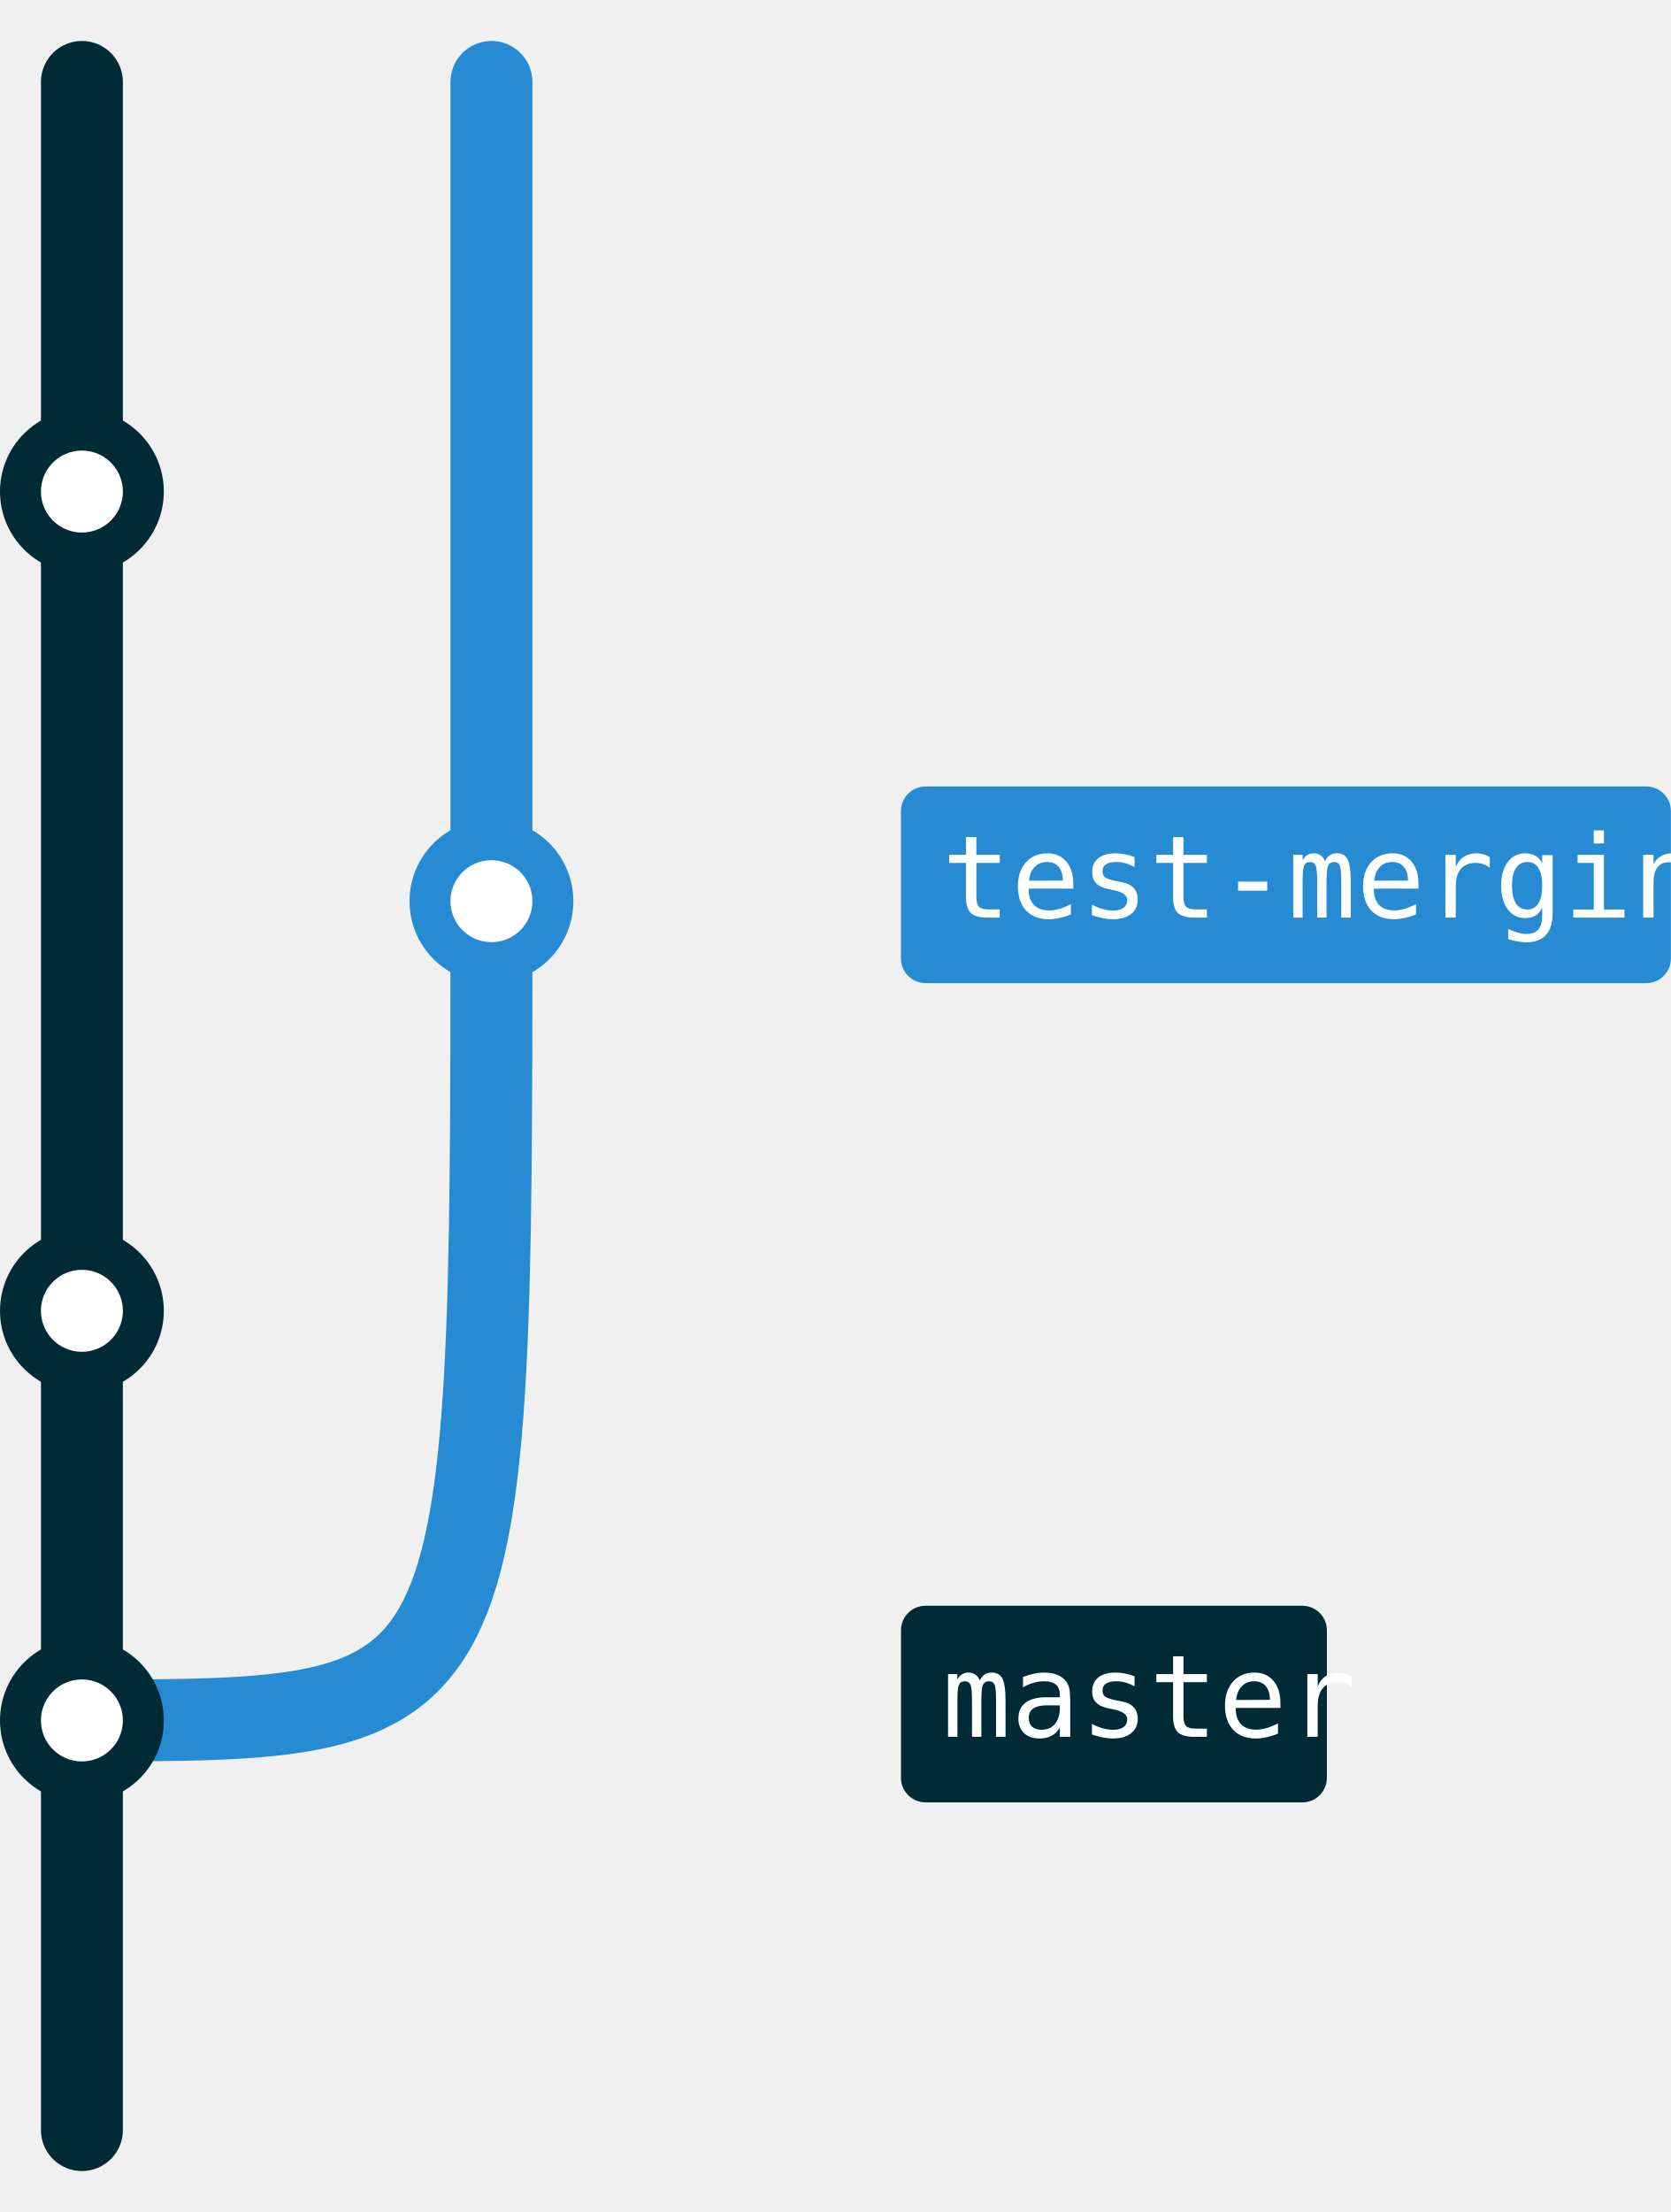
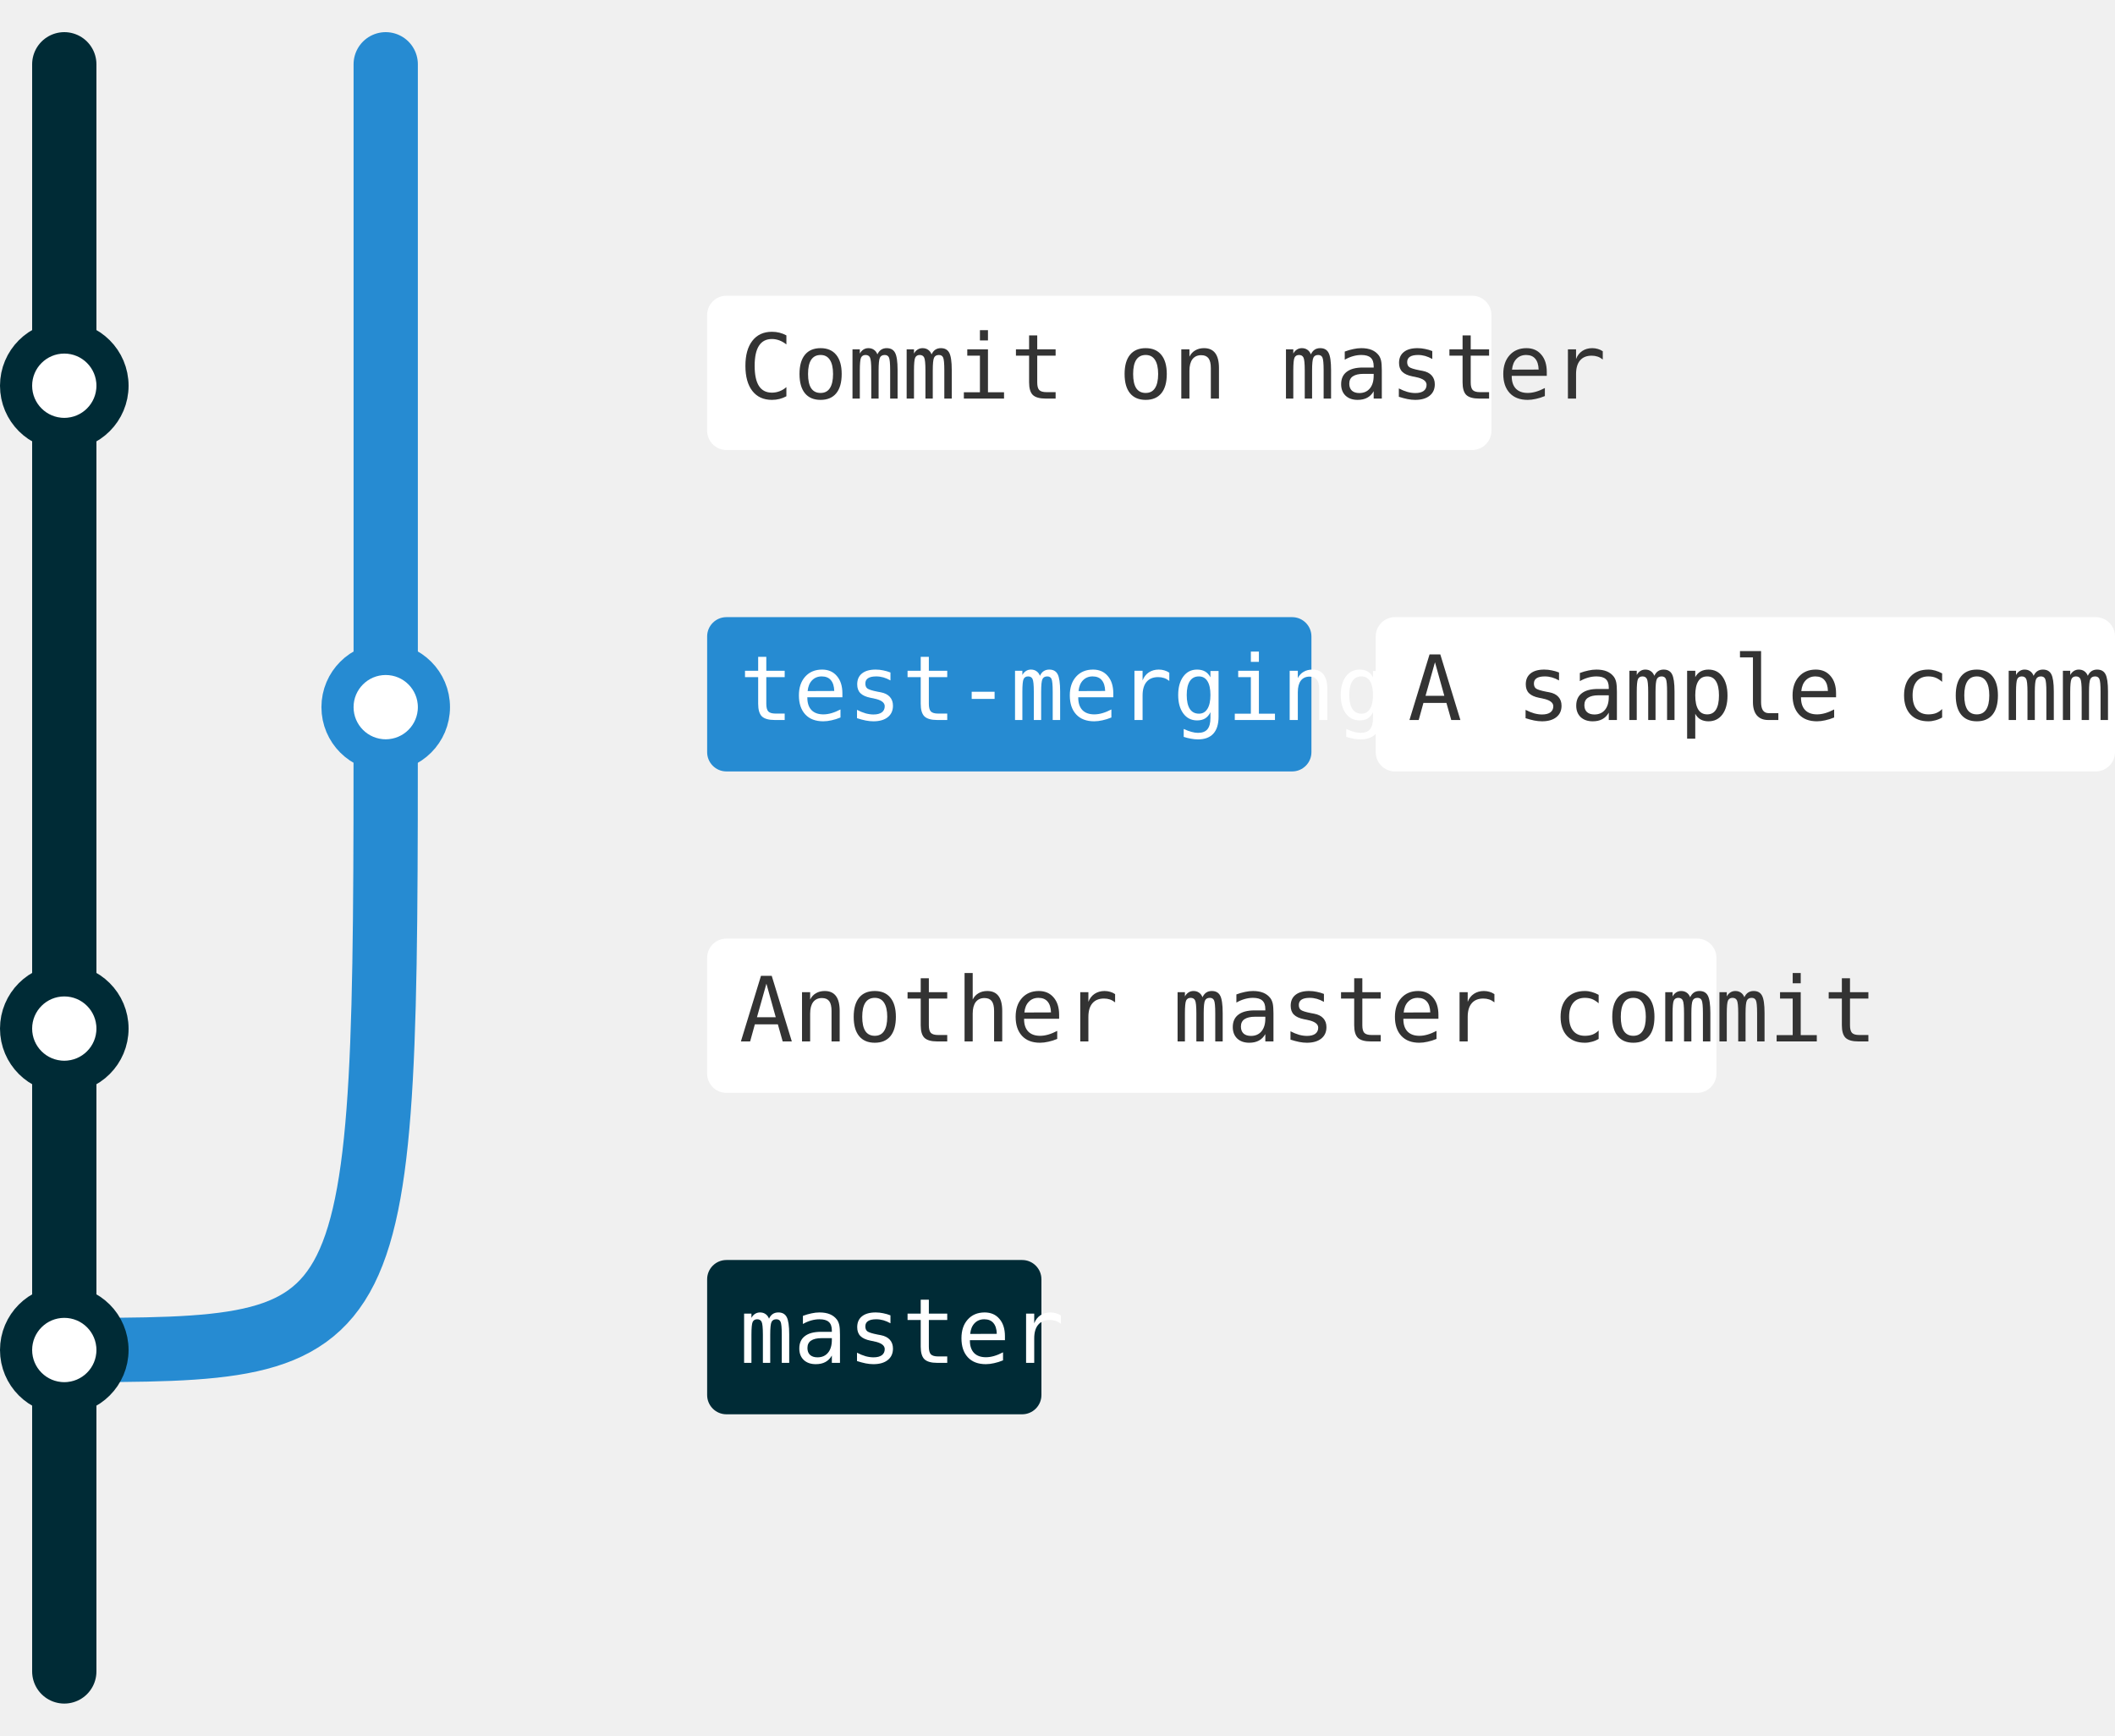
- <svg xmlns="http://www.w3.org/2000/svg" viewBox="-10 -10 204 270">
+ <svg xmlns="http://www.w3.org/2000/svg" viewBox="-10 -10 329 270">
  <style type="text/css">
.branch {
	fill: none;
	stroke-width: 10;
	stroke-linecap: round;
}
.commit {
	fill: #fff;
	stroke-width: 5;
}
.label-tag {
+ 	fill: #333;
+ }
+ .label-message {
+ 	fill: #fff;
+ }
+ .label-message .label-text {
	fill: #333;
}
.label-rect {
	stroke: none;
}
.label-text {
	font-family: Inconsolata, Consolas, monospace;
	font-size: 14px;
	fill: #fff;
	stroke: none;
}
.branch-master {stroke: #002b36; fill: #002b36}
.branch-test-merging {stroke: #268bd2; fill: #268bd2}
</style>
  <g class="merge">
    <g class="branch-test-merging">
      <path class="branch" d="M50,0 C50,0 50,0 50,100" />
      <path class="branch" d="M0,200 C50,200 50,200 50,100" />
    </g>
    <g class="branch-master">
      <path class="branch" d="M0,0 C0,0 0,0 0,50" />
      <path class="branch" d="M0,200 L0,250" />
    </g>
  </g>
  <g class="branch-test-merging">
    <path class="branch" d="M50,100 L50,100" />
    <circle class="commit" cx="50" cy="100" r="7.5" />
    <g class="label-branch" transform="translate(100,100)">
      <rect x="0" y="-14" width="94" height="24" rx="3" class="label-rect" />
      <text x="5" y="2" textLength="84" class="label-text">test-merging</text>
    </g>
+     <g class="label-message" transform="translate(204,100)">
+       <rect x="0" y="-14" width="115" height="24" rx="3" class="label-rect" />
+       <text x="5" y="2" textLength="105" class="label-text">A sample commit</text>
+     </g>
  </g>
  <g class="branch-master">
    <path class="branch" d="M0,50 L0,200" />
    <circle class="commit" cx="0" cy="50" r="7.5" />
    <circle class="commit" cx="0" cy="150" r="7.5" />
    <circle class="commit" cx="0" cy="200" r="7.5" />
    <g class="label-branch" transform="translate(100,200)">
      <rect x="0" y="-14" width="52" height="24" rx="3" class="label-rect" />
      <text x="5" y="2" textLength="42" class="label-text">master</text>
    </g>
+     <g class="label-message" transform="translate(100,50)">
+       <rect x="0" y="-14" width="122" height="24" rx="3" class="label-rect" />
+       <text x="5" y="2" textLength="112" class="label-text">Commit on master</text>
+     </g>
+     <g class="label-message" transform="translate(100,150)">
+       <rect x="0" y="-14" width="157" height="24" rx="3" class="label-rect" />
+       <text x="5" y="2" textLength="147" class="label-text">Another master commit</text>
+     </g>
  </g>
</svg>
